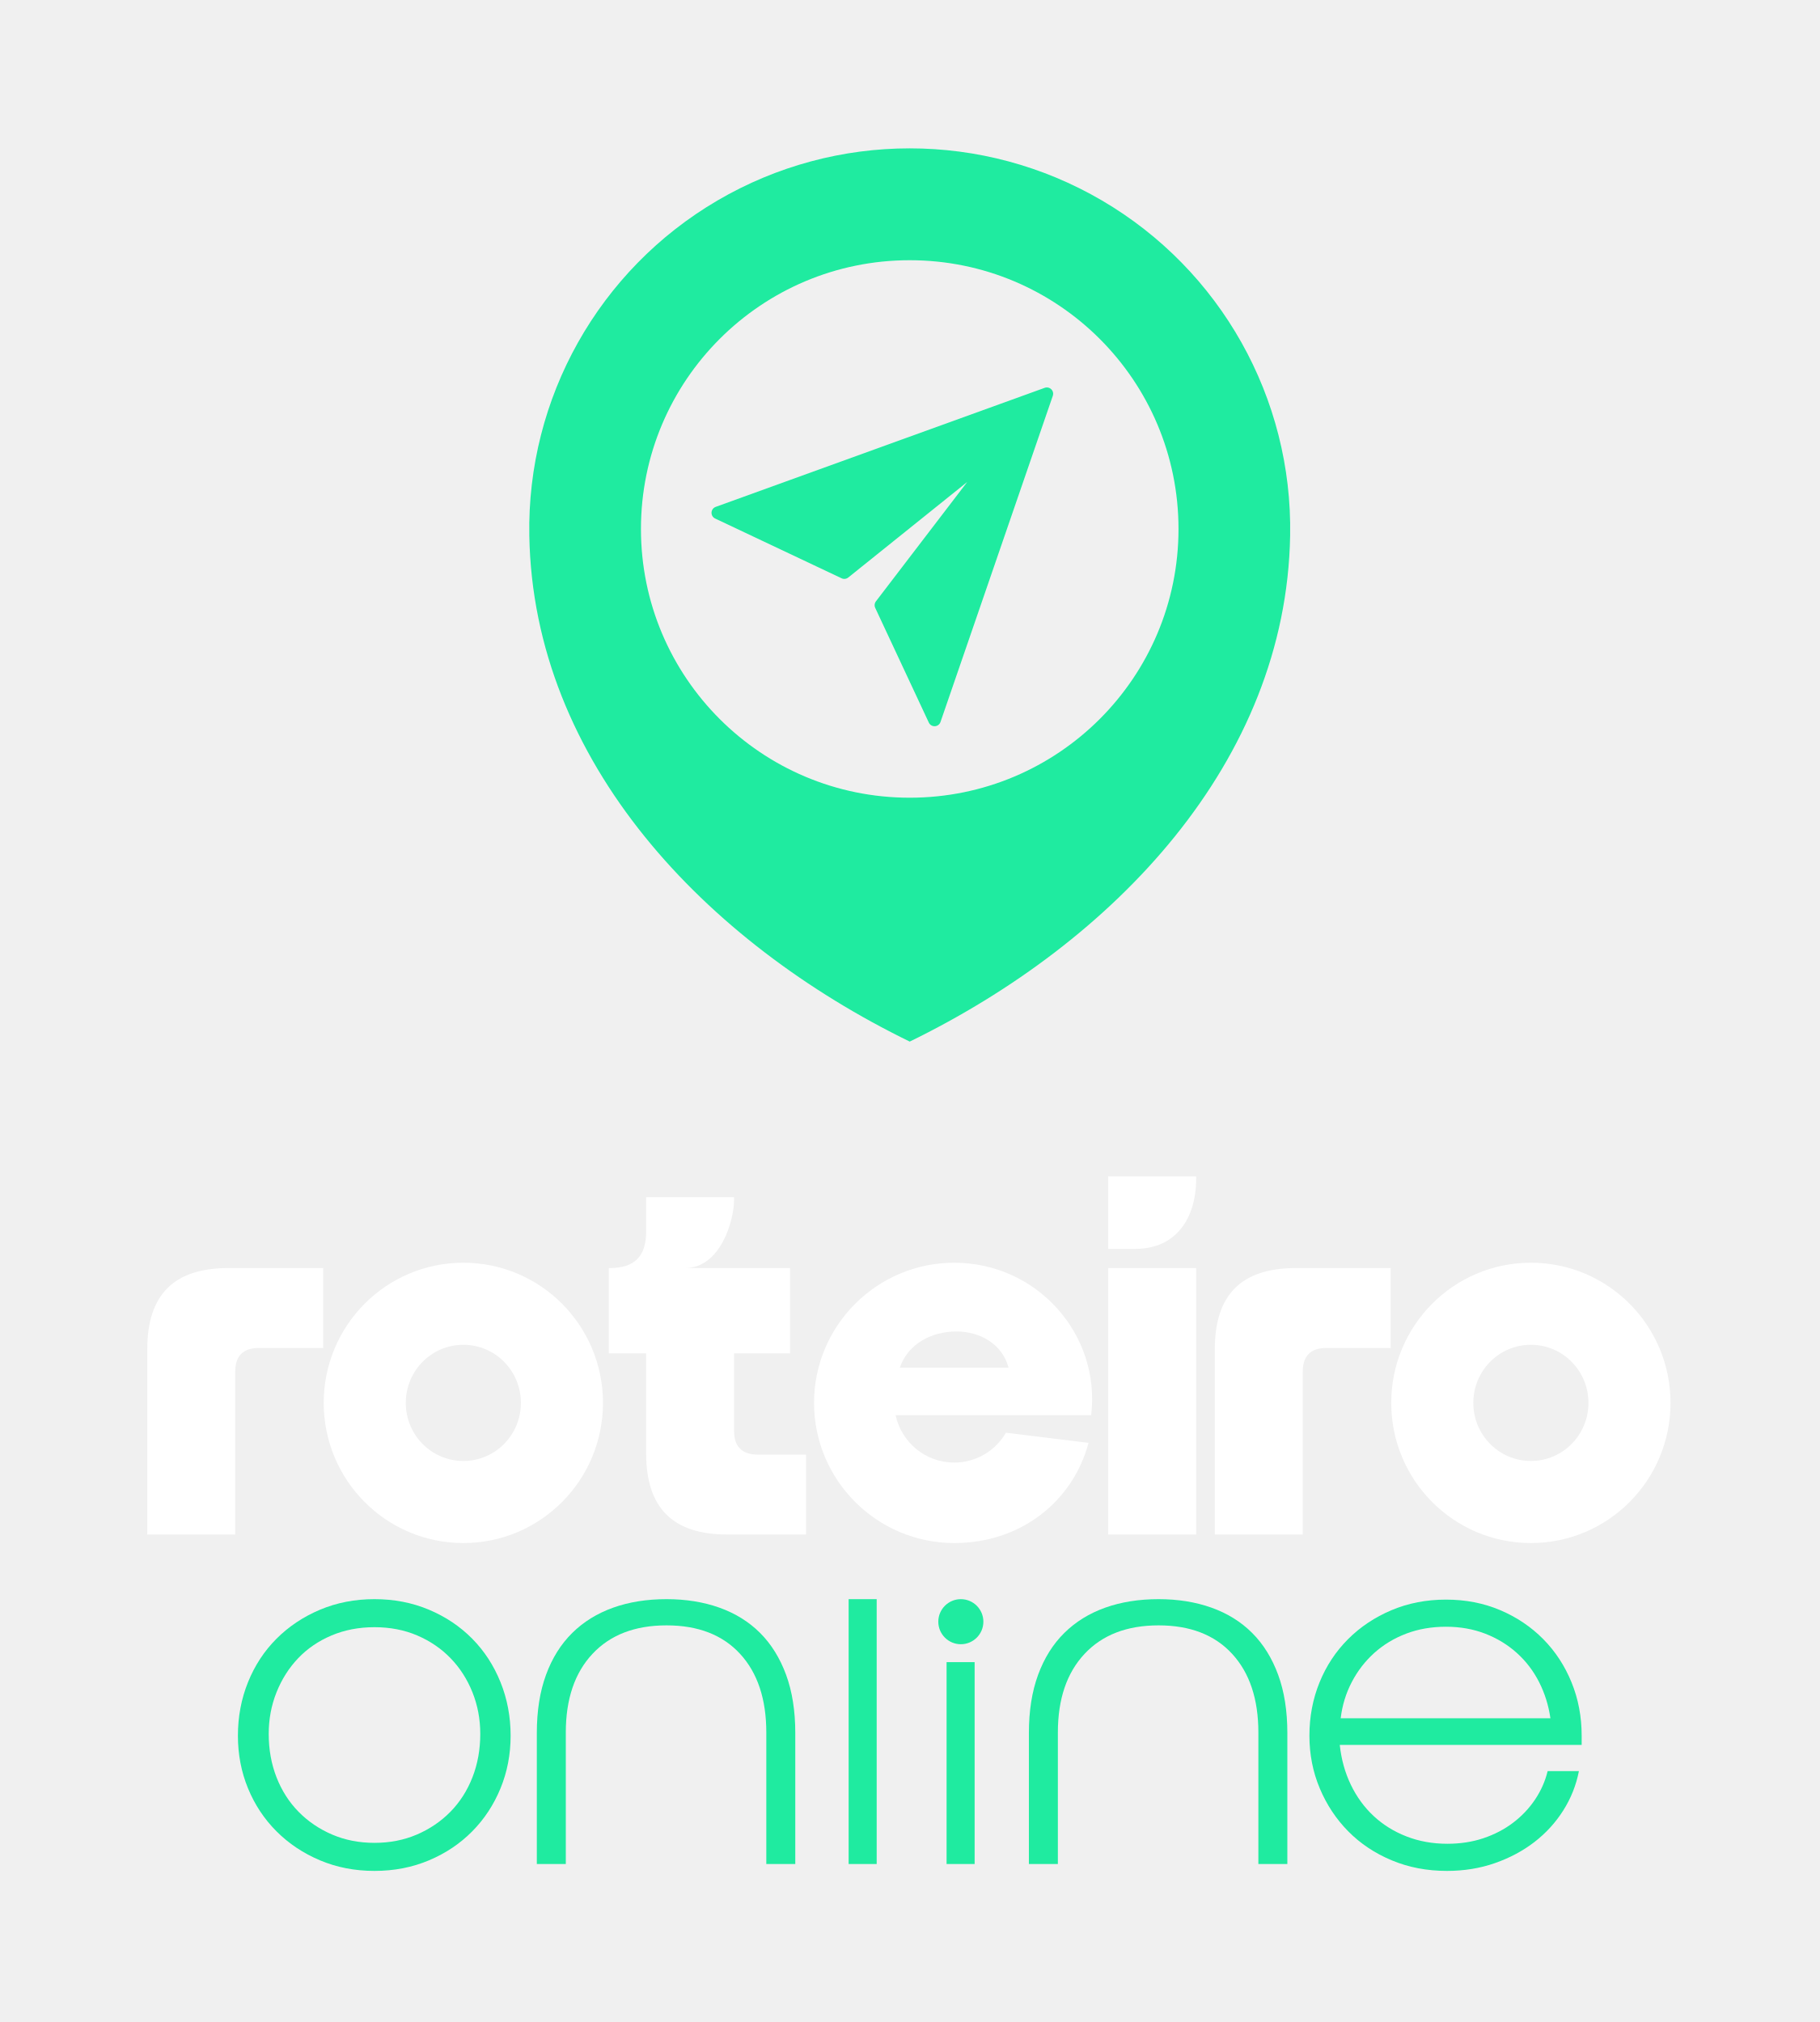
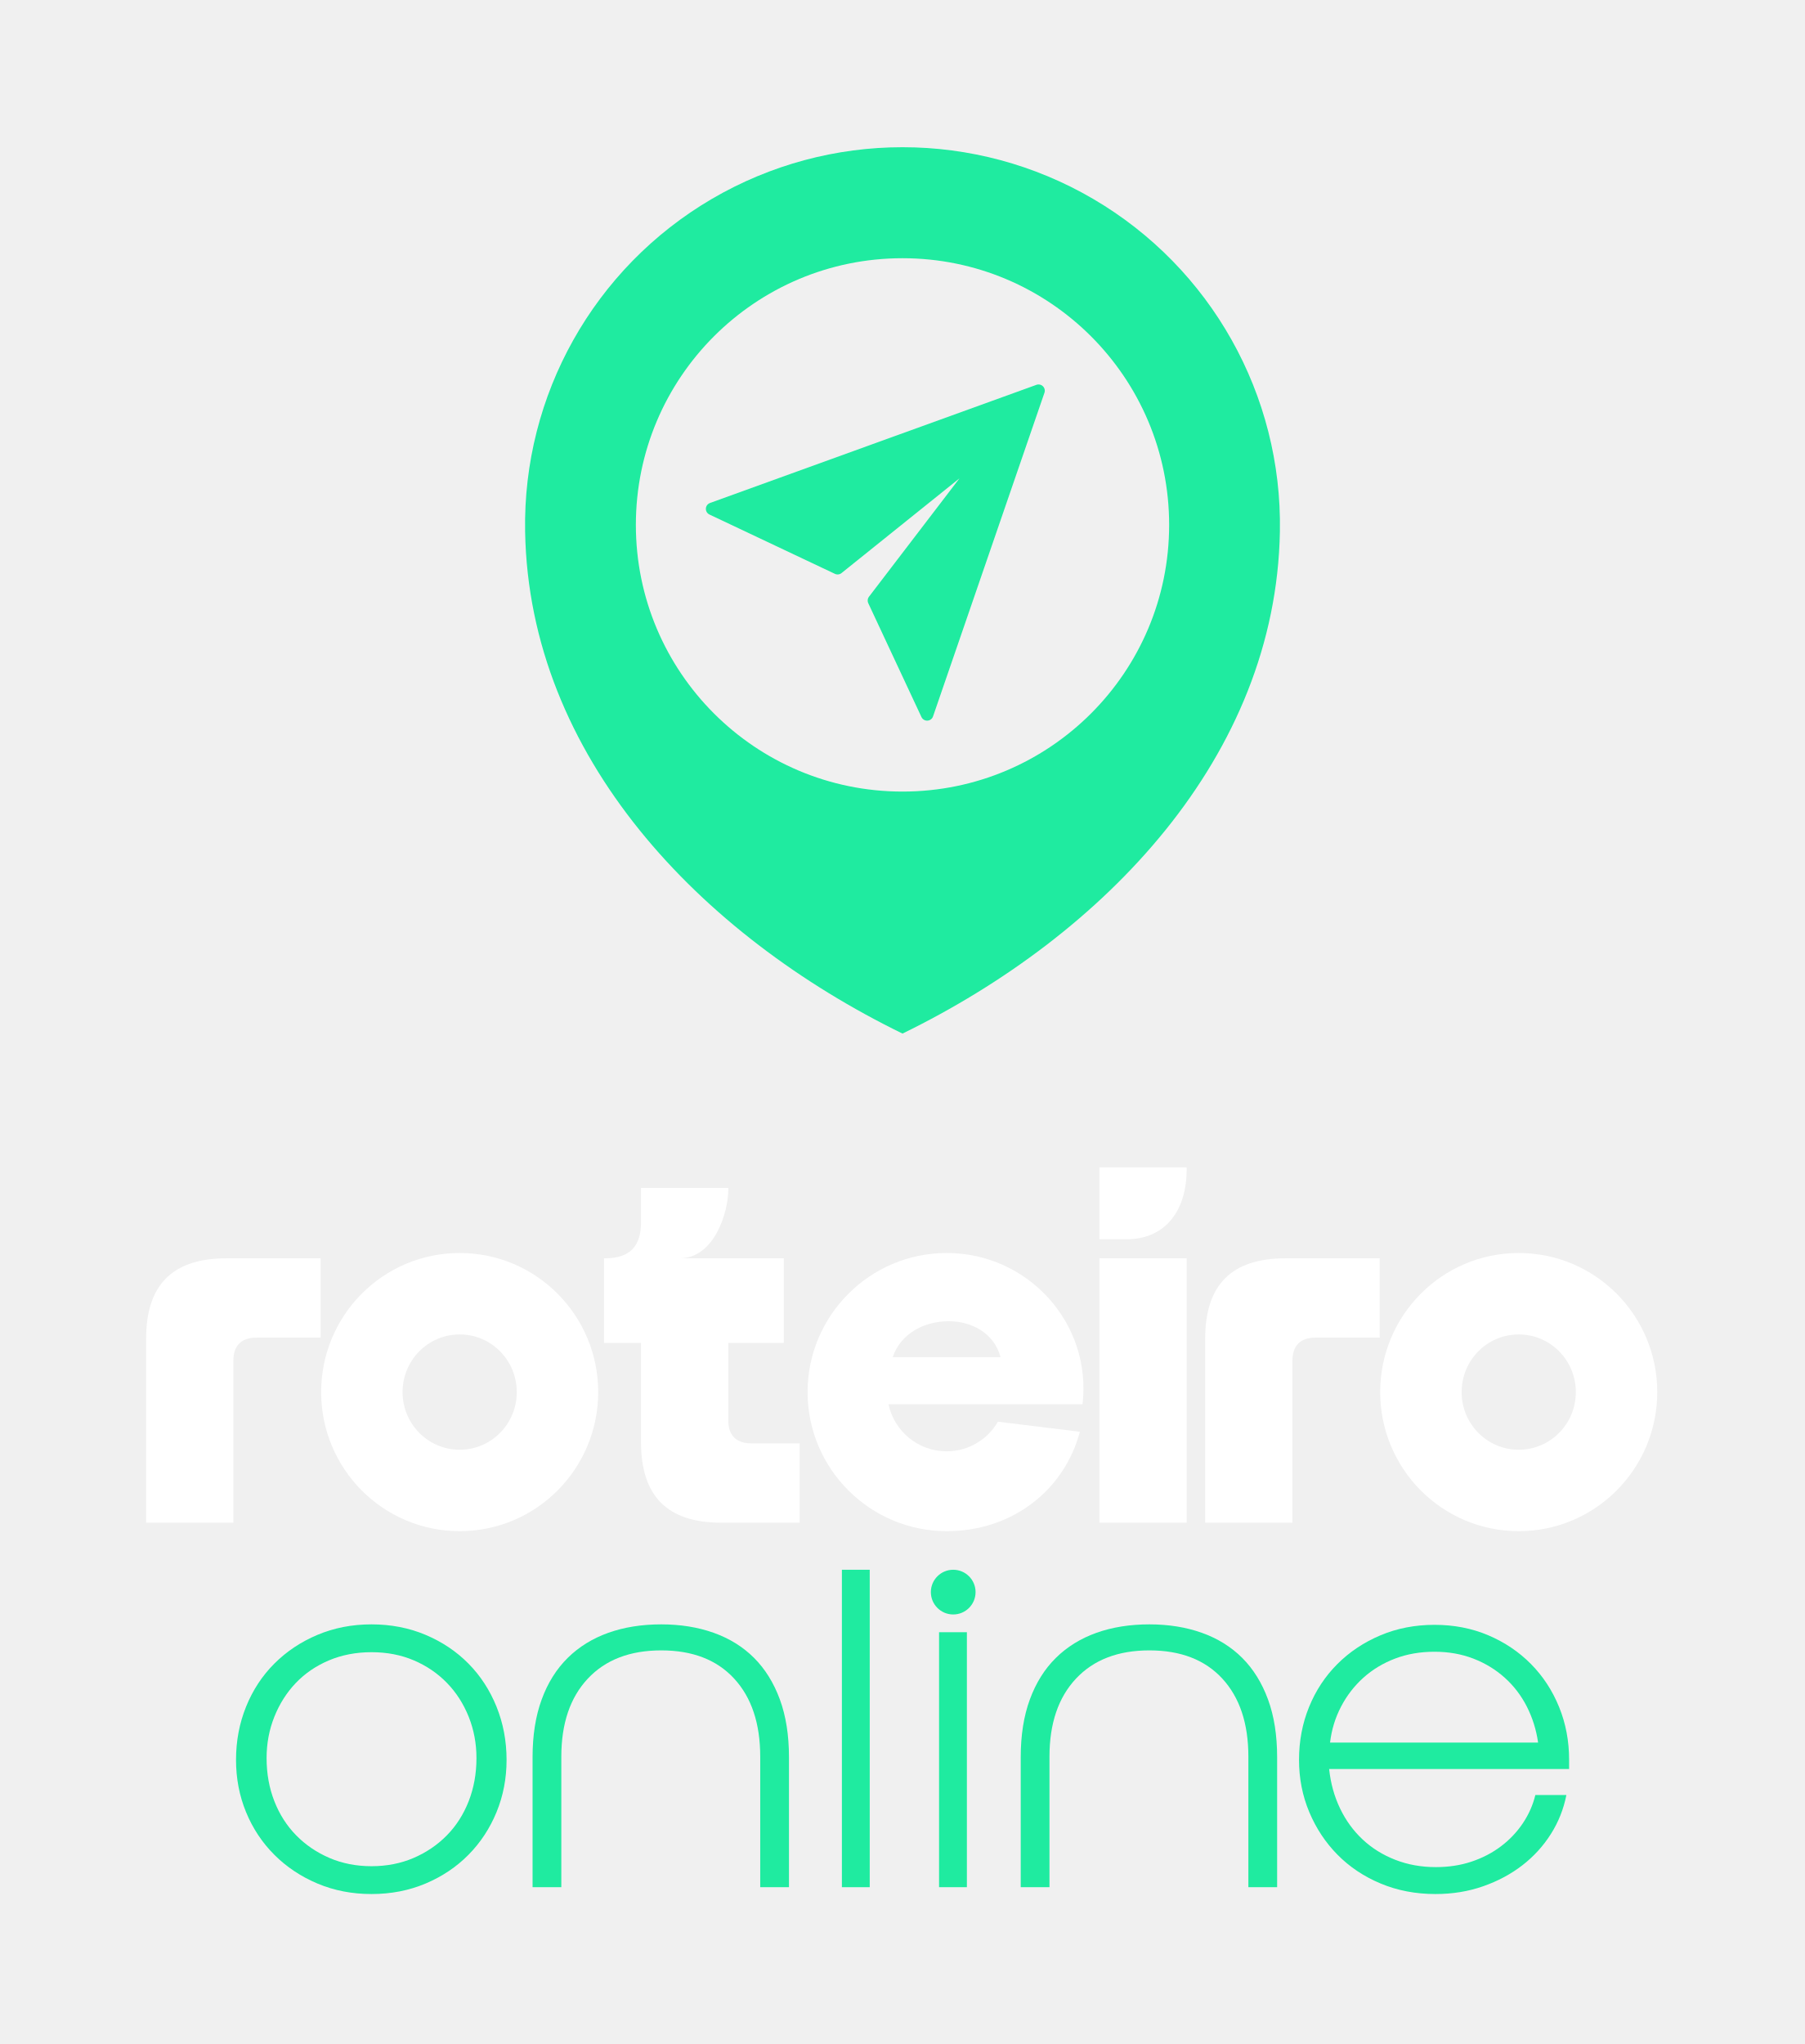
- <svg xmlns="http://www.w3.org/2000/svg" viewBox="0 0 528.6 587.7" width="529" height="588">
+ <svg xmlns="http://www.w3.org/2000/svg" viewBox="0 0 528.6 598.7" width="529" height="599">
  <g transform="translate(264.32 36.07) scale(0.25361)">
    <g transform="translate(-540.5)">
      <path fill-rule="evenodd" fill="#1FEBA0" d="M976.43 471.61 C971.89 731.57 774.18 937.53 540.50 1051.50 C306.82 937.53 109.11 731.57 104.57 471.61 A436.0 436.0 0 1 1 976.43 471.61Z M232.5 464.0 a308.0 308.0 0 1 0 616.0 0 a308.0 308.0 0 1 0 -616.0 0Z" />
      <polygon points="697.64,309.03 320.58,445.49 465.53,514.01 648.25,367.28 507.49,551.36 568.93,682.86" fill="#1FEBA0" stroke="#1FEBA0" stroke-width="14.44" stroke-linejoin="round" />
    </g>
  </g>
  <g fill="#FFFFFF" transform="translate(-189.82 22.80)">
    <path d="M 258.117 423.211 L 232.559 423.211 L 232.559 369.309 C 232.559 353.508 240.305 345.766 256.105 345.766 L 283.676 345.766 L 283.676 368.996 L 264.934 368.996 C 260.441 368.996 258.117 371.32 258.117 375.812 Z M 258.117 423.211 " />
    <path d="M 324.41 401.836 C 333.707 401.836 341.141 394.246 341.141 384.949 C 341.141 375.656 333.707 368.066 324.41 368.066 C 315.117 368.066 307.684 375.656 307.684 384.949 C 307.684 394.246 315.117 401.836 324.41 401.836 M 324.41 344.215 C 346.871 344.215 364.992 362.492 364.992 384.949 C 364.992 407.41 346.871 425.688 324.41 425.688 C 301.953 425.688 283.832 407.41 283.832 384.949 C 283.832 362.492 301.953 344.215 324.41 344.215 " />
    <path d="M 377.539 325.164 L 403.098 325.164 L 403.098 325.781 C 403.098 332.133 399.07 345.766 388.848 345.766 L 419.359 345.766 L 419.359 370.547 L 403.098 370.547 L 403.098 393.16 C 403.098 397.652 405.422 399.977 409.91 399.977 L 424.008 399.977 L 424.008 423.211 L 401.082 423.211 C 385.285 423.211 377.539 415.465 377.539 399.668 L 377.539 370.547 L 366.695 370.547 L 366.695 345.766 L 367.008 345.766 C 374.133 345.766 377.539 342.355 377.539 335.23 Z M 377.539 325.164 " />
    <path d="M 482.867 374.727 C 481.008 367.758 474.504 364.195 467.688 364.195 C 460.562 364.195 453.594 367.758 451.27 374.727 Z M 467.066 402.301 C 473.574 402.301 479.148 398.738 482.094 393.625 L 506.102 396.57 C 501.609 413.453 486.582 425.688 467.066 425.688 C 444.609 425.688 426.332 407.41 426.332 384.953 C 426.332 362.492 444.609 344.215 467.066 344.215 C 491.074 344.215 509.664 364.969 506.875 388.516 L 450.031 388.516 C 451.734 396.414 458.703 402.301 467.066 402.301 " />
    <path d="M 511.828 345.766 L 537.387 345.766 L 537.387 423.211 L 511.828 423.211 Z M 519.73 340.188 L 511.828 340.188 L 511.828 319.121 L 537.387 319.121 L 537.387 319.742 C 537.387 331.359 531.5 340.188 519.73 340.188 " />
    <path d="M 568.367 423.211 L 542.809 423.211 L 542.809 369.309 C 542.809 353.508 550.555 345.766 566.352 345.766 L 593.926 345.766 L 593.926 368.996 L 575.18 368.996 C 570.691 368.996 568.367 371.32 568.367 375.812 Z M 568.367 423.211 " />
    <path d="M 634.66 401.836 C 643.953 401.836 651.391 394.246 651.391 384.949 C 651.391 375.656 643.953 368.066 634.66 368.066 C 625.367 368.066 617.934 375.656 617.934 384.949 C 617.934 394.246 625.367 401.836 634.66 401.836 M 634.66 344.215 C 657.121 344.215 675.242 362.492 675.242 384.949 C 675.242 407.41 657.121 425.688 634.66 425.688 C 612.203 425.688 594.078 407.41 594.078 384.949 C 594.078 362.492 612.203 344.215 634.66 344.215 " />
  </g>
-   <g fill="#1FEBA0" transform="translate(-611.38 118.57)">
+   <g fill="#1FEBA0" transform="translate(-611.38 129.56)">
    <path d="M 720.148 354.379 C 715.605 354.379 711.438 355.184 707.652 356.785 C 703.867 358.391 700.637 360.594 697.965 363.402 C 695.289 366.207 693.195 369.508 691.68 373.293 C 690.168 377.082 689.41 381.109 689.41 385.387 C 689.41 389.93 690.168 394.141 691.68 398.016 C 693.195 401.891 695.336 405.234 698.098 408.043 C 700.855 410.848 704.113 413.051 707.852 414.656 C 711.594 416.258 715.695 417.062 720.148 417.062 C 724.602 417.062 728.703 416.258 732.445 414.656 C 736.188 413.051 739.438 410.848 742.203 408.043 C 744.961 405.234 747.102 401.891 748.617 398.016 C 750.129 394.141 750.891 389.93 750.891 385.387 C 750.891 381.109 750.129 377.082 748.617 373.293 C 747.102 369.508 744.984 366.207 742.27 363.402 C 739.551 360.594 736.32 358.391 732.578 356.785 C 728.836 355.184 724.695 354.379 720.148 354.379 M 720.148 425.215 C 714.445 425.215 709.168 424.188 704.312 422.141 C 699.453 420.09 695.246 417.285 691.68 413.719 C 688.117 410.16 685.355 405.992 683.395 401.223 C 681.434 396.461 680.457 391.355 680.457 385.922 C 680.457 380.398 681.434 375.211 683.395 370.352 C 685.355 365.496 688.117 361.285 691.68 357.723 C 695.246 354.16 699.453 351.352 704.312 349.301 C 709.168 347.254 714.445 346.227 720.148 346.227 C 725.852 346.227 731.129 347.254 735.988 349.301 C 740.844 351.352 745.031 354.16 748.551 357.723 C 752.07 361.285 754.809 365.496 756.77 370.352 C 758.727 375.211 759.711 380.398 759.711 385.922 C 759.711 391.355 758.727 396.461 756.77 401.223 C 754.809 405.992 752.07 410.16 748.551 413.719 C 745.031 417.285 740.844 420.09 735.988 422.141 C 731.129 424.188 725.852 425.215 720.148 425.215 " />
    <path d="M 775.75 423.211 L 767.328 423.211 L 767.328 385.117 C 767.328 378.703 768.219 373.07 770.004 368.215 C 771.781 363.359 774.324 359.305 777.621 356.051 C 780.914 352.801 784.883 350.352 789.516 348.699 C 794.145 347.051 799.316 346.227 805.02 346.227 C 810.633 346.227 815.754 347.051 820.391 348.699 C 825.02 350.352 828.965 352.801 832.219 356.051 C 835.469 359.305 837.984 363.359 839.77 368.215 C 841.551 373.07 842.441 378.703 842.441 385.117 L 842.441 423.211 L 834.02 423.211 L 834.02 384.988 C 834.02 375.277 831.48 367.656 826.402 362.133 C 821.324 356.609 814.195 353.848 805.02 353.848 C 795.84 353.848 788.668 356.609 783.5 362.133 C 778.332 367.656 775.75 375.277 775.75 384.988 Z M 775.75 423.211 " />
-     <path d="M866.098 423.211 L857.945 423.211 L857.945 346.23 L866.098 346.23 Z" />
-     <path d="M886.41 364.528 L894.562 364.528 L894.562 423.211 L886.41 423.211 Z M884.006 352.779 a6.549 6.549 0 1 0 13.098 0 a6.549 6.549 0 1 0 -13.098 0Z" />
+     <path d="M866.098 423.211 L857.945 423.211 L857.945 330.23 L866.098 330.23 Z" />
+     <path d="M886.41 348.528 L894.562 348.528 L894.562 423.211 L886.41 423.211 Z M884.006 336.779 a6.549 6.549 0 1 0 13.098 0 a6.549 6.549 0 1 0 -13.098 0Z" />
    <path d="M 918.754 423.211 L 910.332 423.211 L 910.332 385.117 C 910.332 378.703 911.223 373.07 913.008 368.215 C 914.789 363.359 917.328 359.305 920.625 356.051 C 923.918 352.801 927.887 350.352 932.52 348.699 C 937.152 347.051 942.32 346.227 948.023 346.227 C 953.637 346.227 958.758 347.051 963.395 348.699 C 968.023 350.352 971.969 352.801 975.223 356.051 C 978.473 359.305 980.988 363.359 982.773 368.215 C 984.555 373.07 985.445 378.703 985.445 385.117 L 985.445 423.211 L 977.023 423.211 L 977.023 384.988 C 977.023 375.277 974.484 367.656 969.406 362.133 C 964.328 356.609 957.199 353.848 948.023 353.848 C 938.844 353.848 931.672 356.609 926.508 362.133 C 921.336 367.656 918.754 375.277 918.754 384.988 Z M 918.754 423.211 " />
    <path d="M 1061.895 380.844 C 1061.359 377.102 1060.266 373.605 1058.617 370.352 C 1056.969 367.102 1054.809 364.27 1052.137 361.863 C 1049.461 359.461 1046.391 357.59 1042.914 356.25 C 1039.441 354.914 1035.652 354.246 1031.555 354.246 C 1027.367 354.246 1023.512 354.914 1019.992 356.25 C 1016.473 357.59 1013.379 359.461 1010.703 361.863 C 1008.031 364.27 1005.848 367.102 1004.156 370.352 C 1002.461 373.605 1001.395 377.102 1000.949 380.844 Z M 1000.68 388.594 C 1001.125 392.785 1002.195 396.637 1003.887 400.156 C 1005.578 403.676 1007.785 406.703 1010.504 409.242 C 1013.219 411.785 1016.406 413.766 1020.062 415.191 C 1023.711 416.617 1027.676 417.328 1031.957 417.328 C 1035.699 417.328 1039.172 416.797 1042.379 415.727 C 1045.586 414.656 1048.461 413.164 1051 411.25 C 1053.539 409.332 1055.676 407.086 1057.414 404.5 C 1059.152 401.918 1060.375 399.152 1061.09 396.215 L 1070.18 396.215 C 1069.375 400.312 1067.863 404.121 1065.633 407.641 C 1063.406 411.16 1060.621 414.211 1057.281 416.797 C 1053.941 419.379 1050.109 421.43 1045.789 422.941 C 1041.465 424.457 1036.812 425.215 1031.82 425.215 C 1026.027 425.215 1020.684 424.188 1015.785 422.141 C 1010.883 420.094 1006.672 417.285 1003.152 413.719 C 999.633 410.16 996.871 405.992 994.867 401.223 C 992.863 396.461 991.859 391.355 991.859 385.922 C 991.859 380.398 992.84 375.23 994.801 370.418 C 996.758 365.605 999.523 361.422 1003.086 357.855 C 1006.648 354.293 1010.859 351.484 1015.715 349.434 C 1020.57 347.387 1025.852 346.363 1031.555 346.363 C 1037.254 346.363 1042.512 347.387 1047.324 349.434 C 1052.137 351.484 1056.301 354.293 1059.82 357.855 C 1063.34 361.422 1066.078 365.605 1068.039 370.418 C 1070 375.23 1070.98 380.398 1070.98 385.922 L 1070.98 388.594 Z M 1000.68 388.594 " />
  </g>
</svg>
